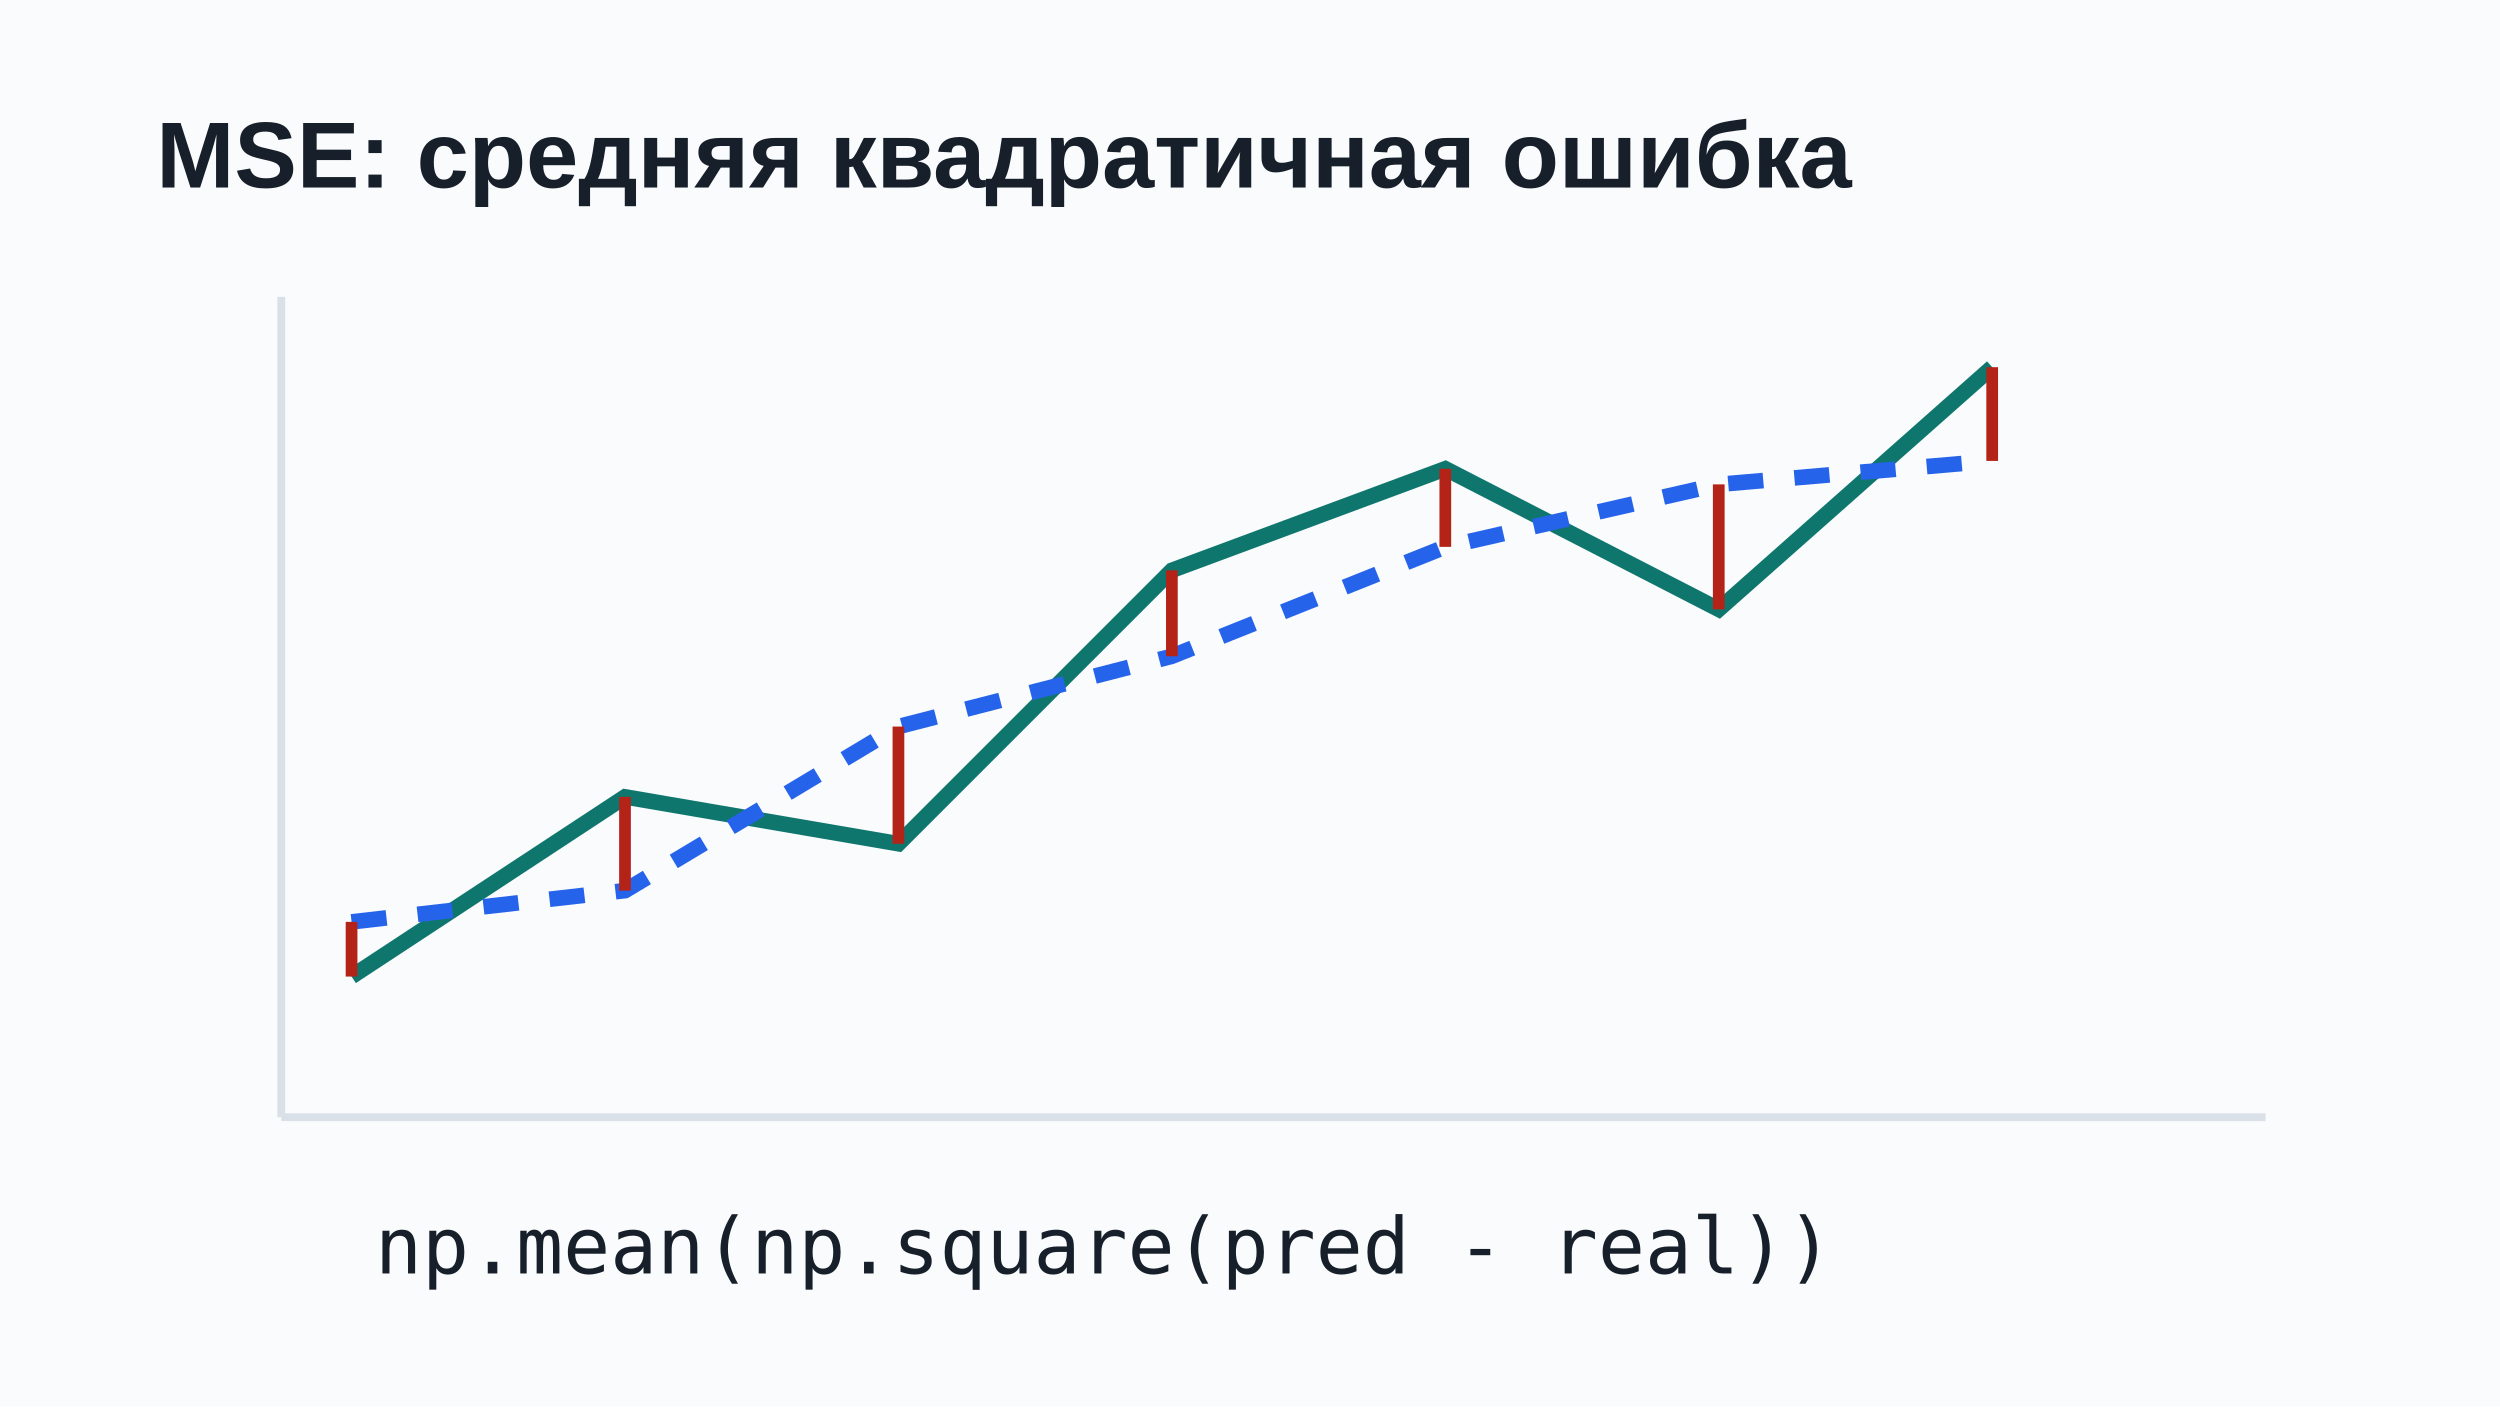
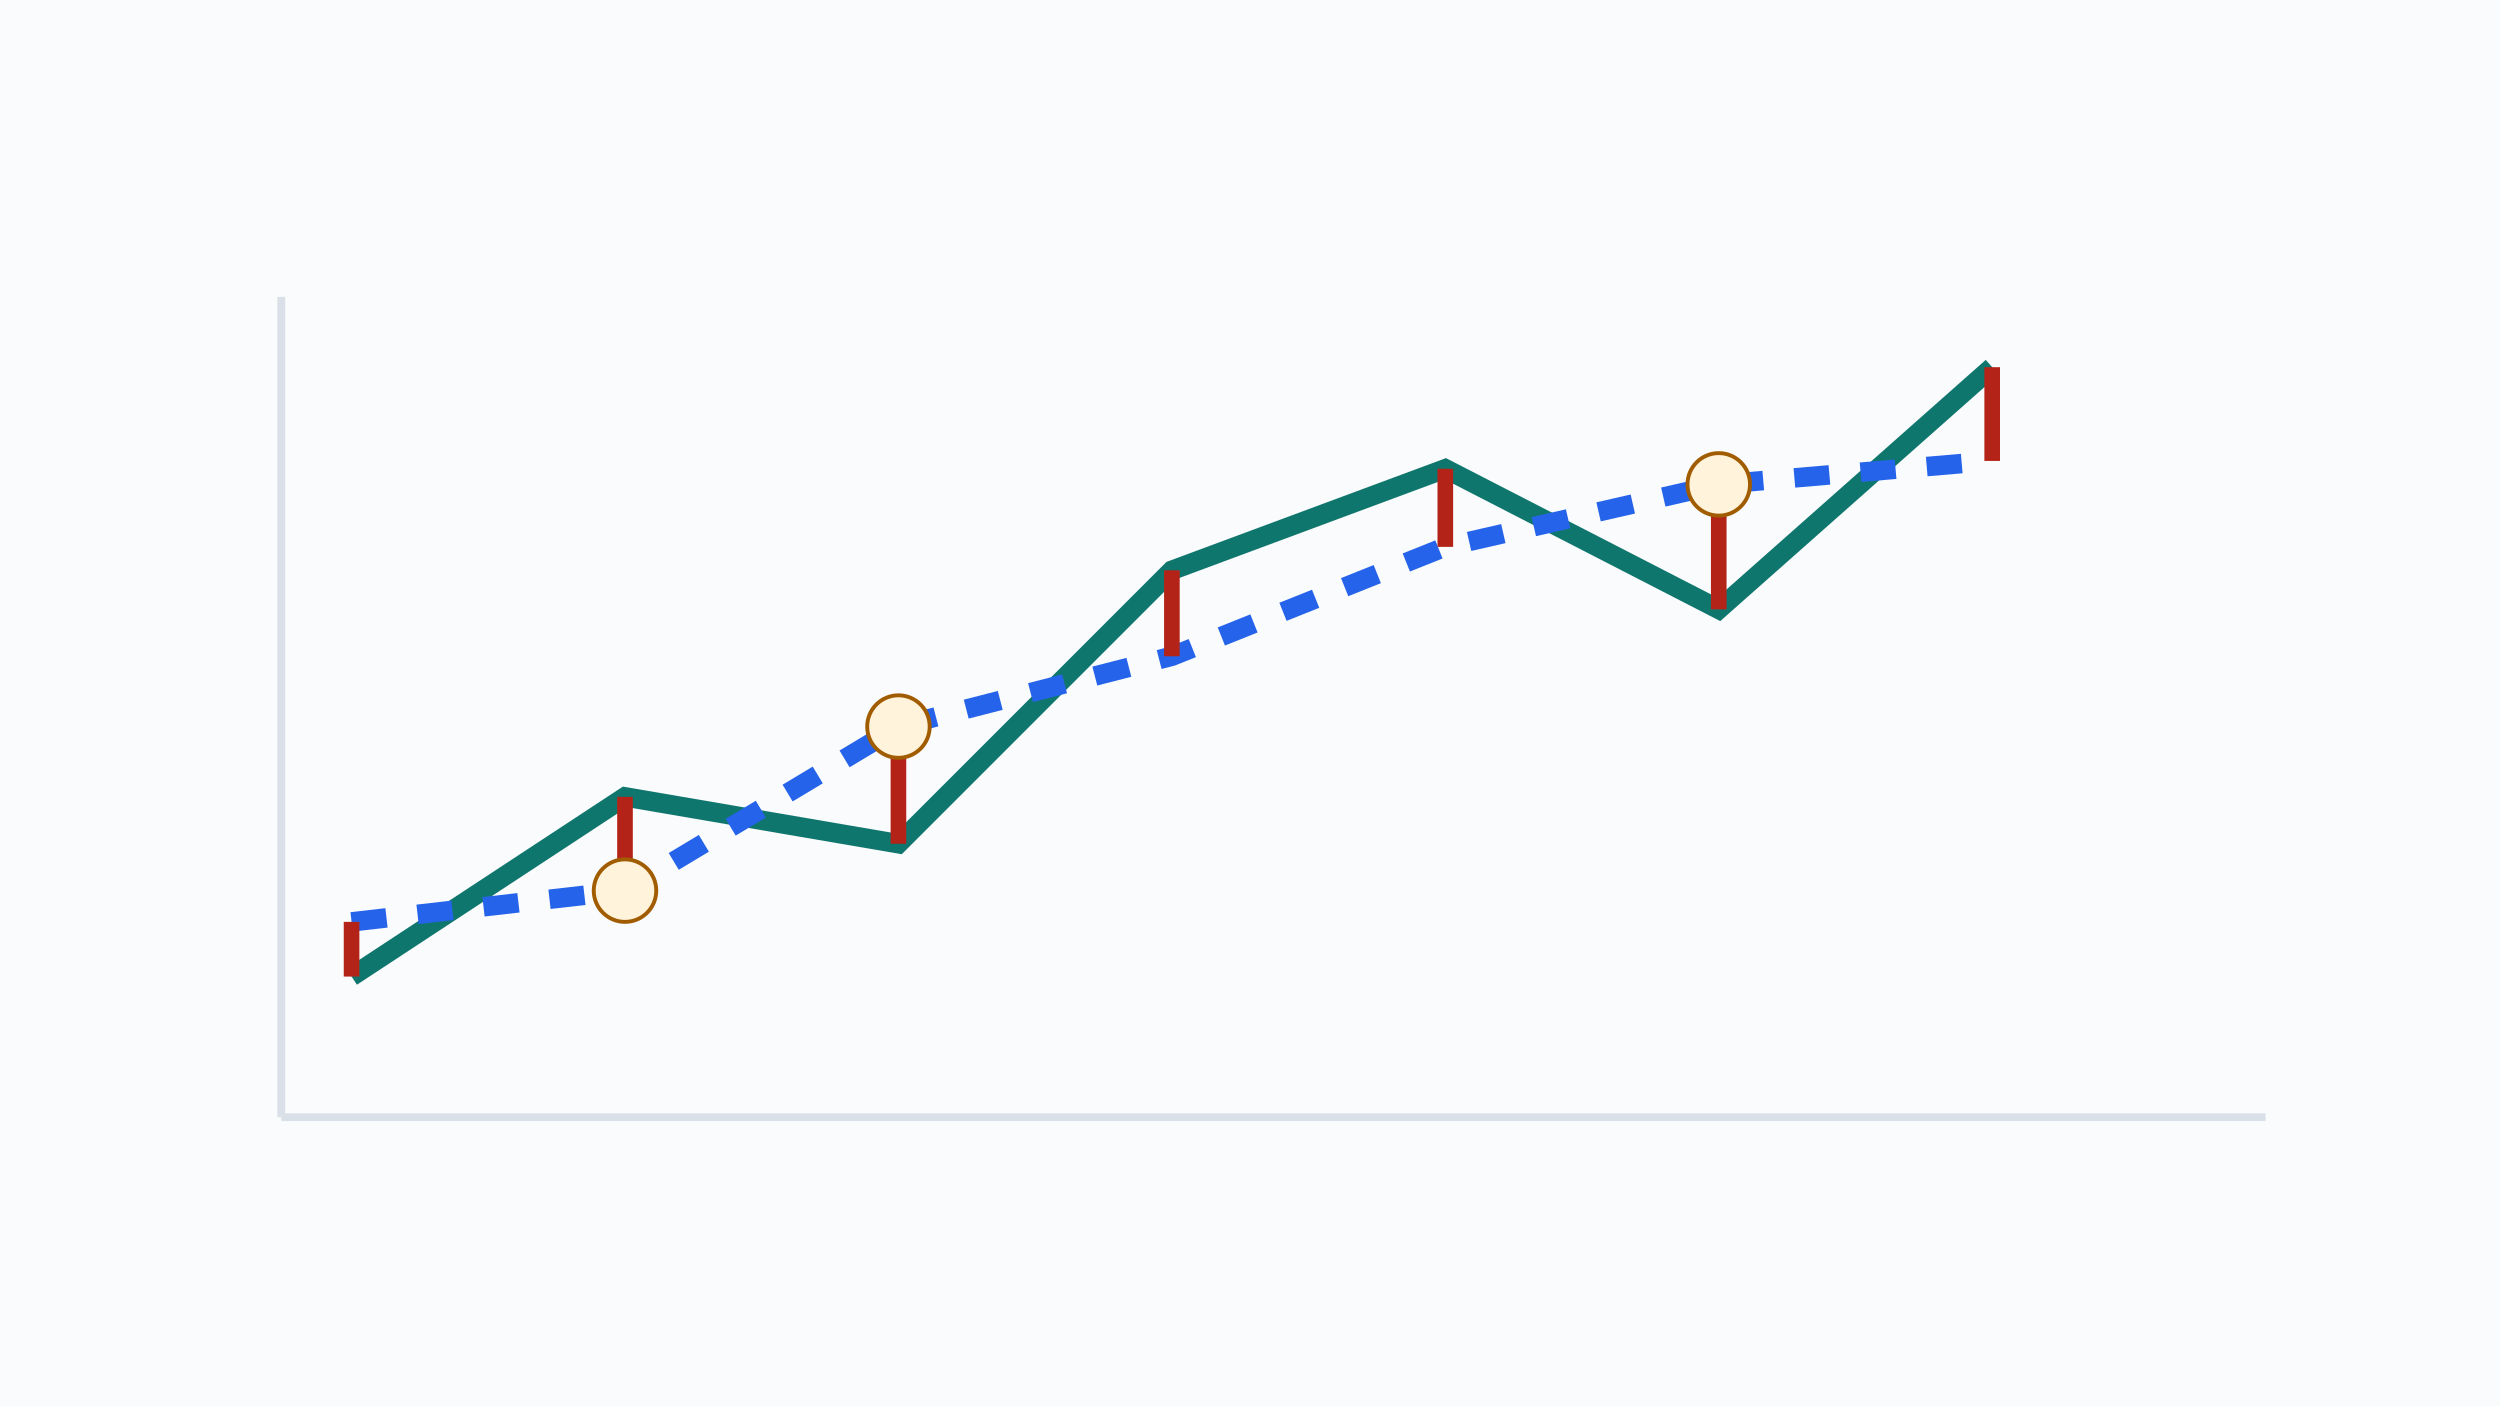
- <svg xmlns="http://www.w3.org/2000/svg" viewBox="0 0 640 360" role="img" aria-label="MSE">
+ <svg xmlns="http://www.w3.org/2000/svg" viewBox="0 0 640 360" role="img" aria-label="Схема ошибки прогноза">
  <rect width="640" height="360" fill="#f9fbfc" />
-   <text x="40" y="48" font-family="Arial" font-size="24" font-weight="700" fill="#17202a">MSE: средняя квадратичная ошибка</text>
  <line x1="72" y1="286" x2="580" y2="286" stroke="#d9e0e7" stroke-width="2" />
  <line x1="72" y1="76" x2="72" y2="286" stroke="#d9e0e7" stroke-width="2" />
-   <polyline points="90,250 160,204 230,216 300,146 370,120 440,156 510,94" fill="none" stroke="#0f766e" stroke-width="4" />
-   <polyline points="90,236 160,228 230,186 300,168 370,140 440,124 510,118" fill="none" stroke="#2563eb" stroke-width="4" stroke-dasharray="9 8" />
-   <g stroke="#b42318" stroke-width="3">
+   <polyline points="90,250 160,204 230,216 300,146 370,120 440,156 510,94" fill="none" stroke="#0f766e" stroke-width="5" />
+   <polyline points="90,236 160,228 230,186 300,168 370,140 440,124 510,118" fill="none" stroke="#2563eb" stroke-width="5" stroke-dasharray="9 8" />
+   <g stroke="#b42318" stroke-width="4">
    <line x1="90" y1="250" x2="90" y2="236" />
    <line x1="160" y1="204" x2="160" y2="228" />
    <line x1="230" y1="216" x2="230" y2="186" />
    <line x1="300" y1="146" x2="300" y2="168" />
    <line x1="370" y1="120" x2="370" y2="140" />
    <line x1="440" y1="156" x2="440" y2="124" />
    <line x1="510" y1="94" x2="510" y2="118" />
  </g>
-   <text x="96" y="326" font-family="Consolas" font-size="20" fill="#17202a">np.mean(np.square(pred - real))</text>
+   <g fill="#fff4db" stroke="#a15c00">
+     <circle cx="160" cy="228" r="8" />
+     <circle cx="230" cy="186" r="8" />
+     <circle cx="440" cy="124" r="8" />
+   </g>
</svg>
